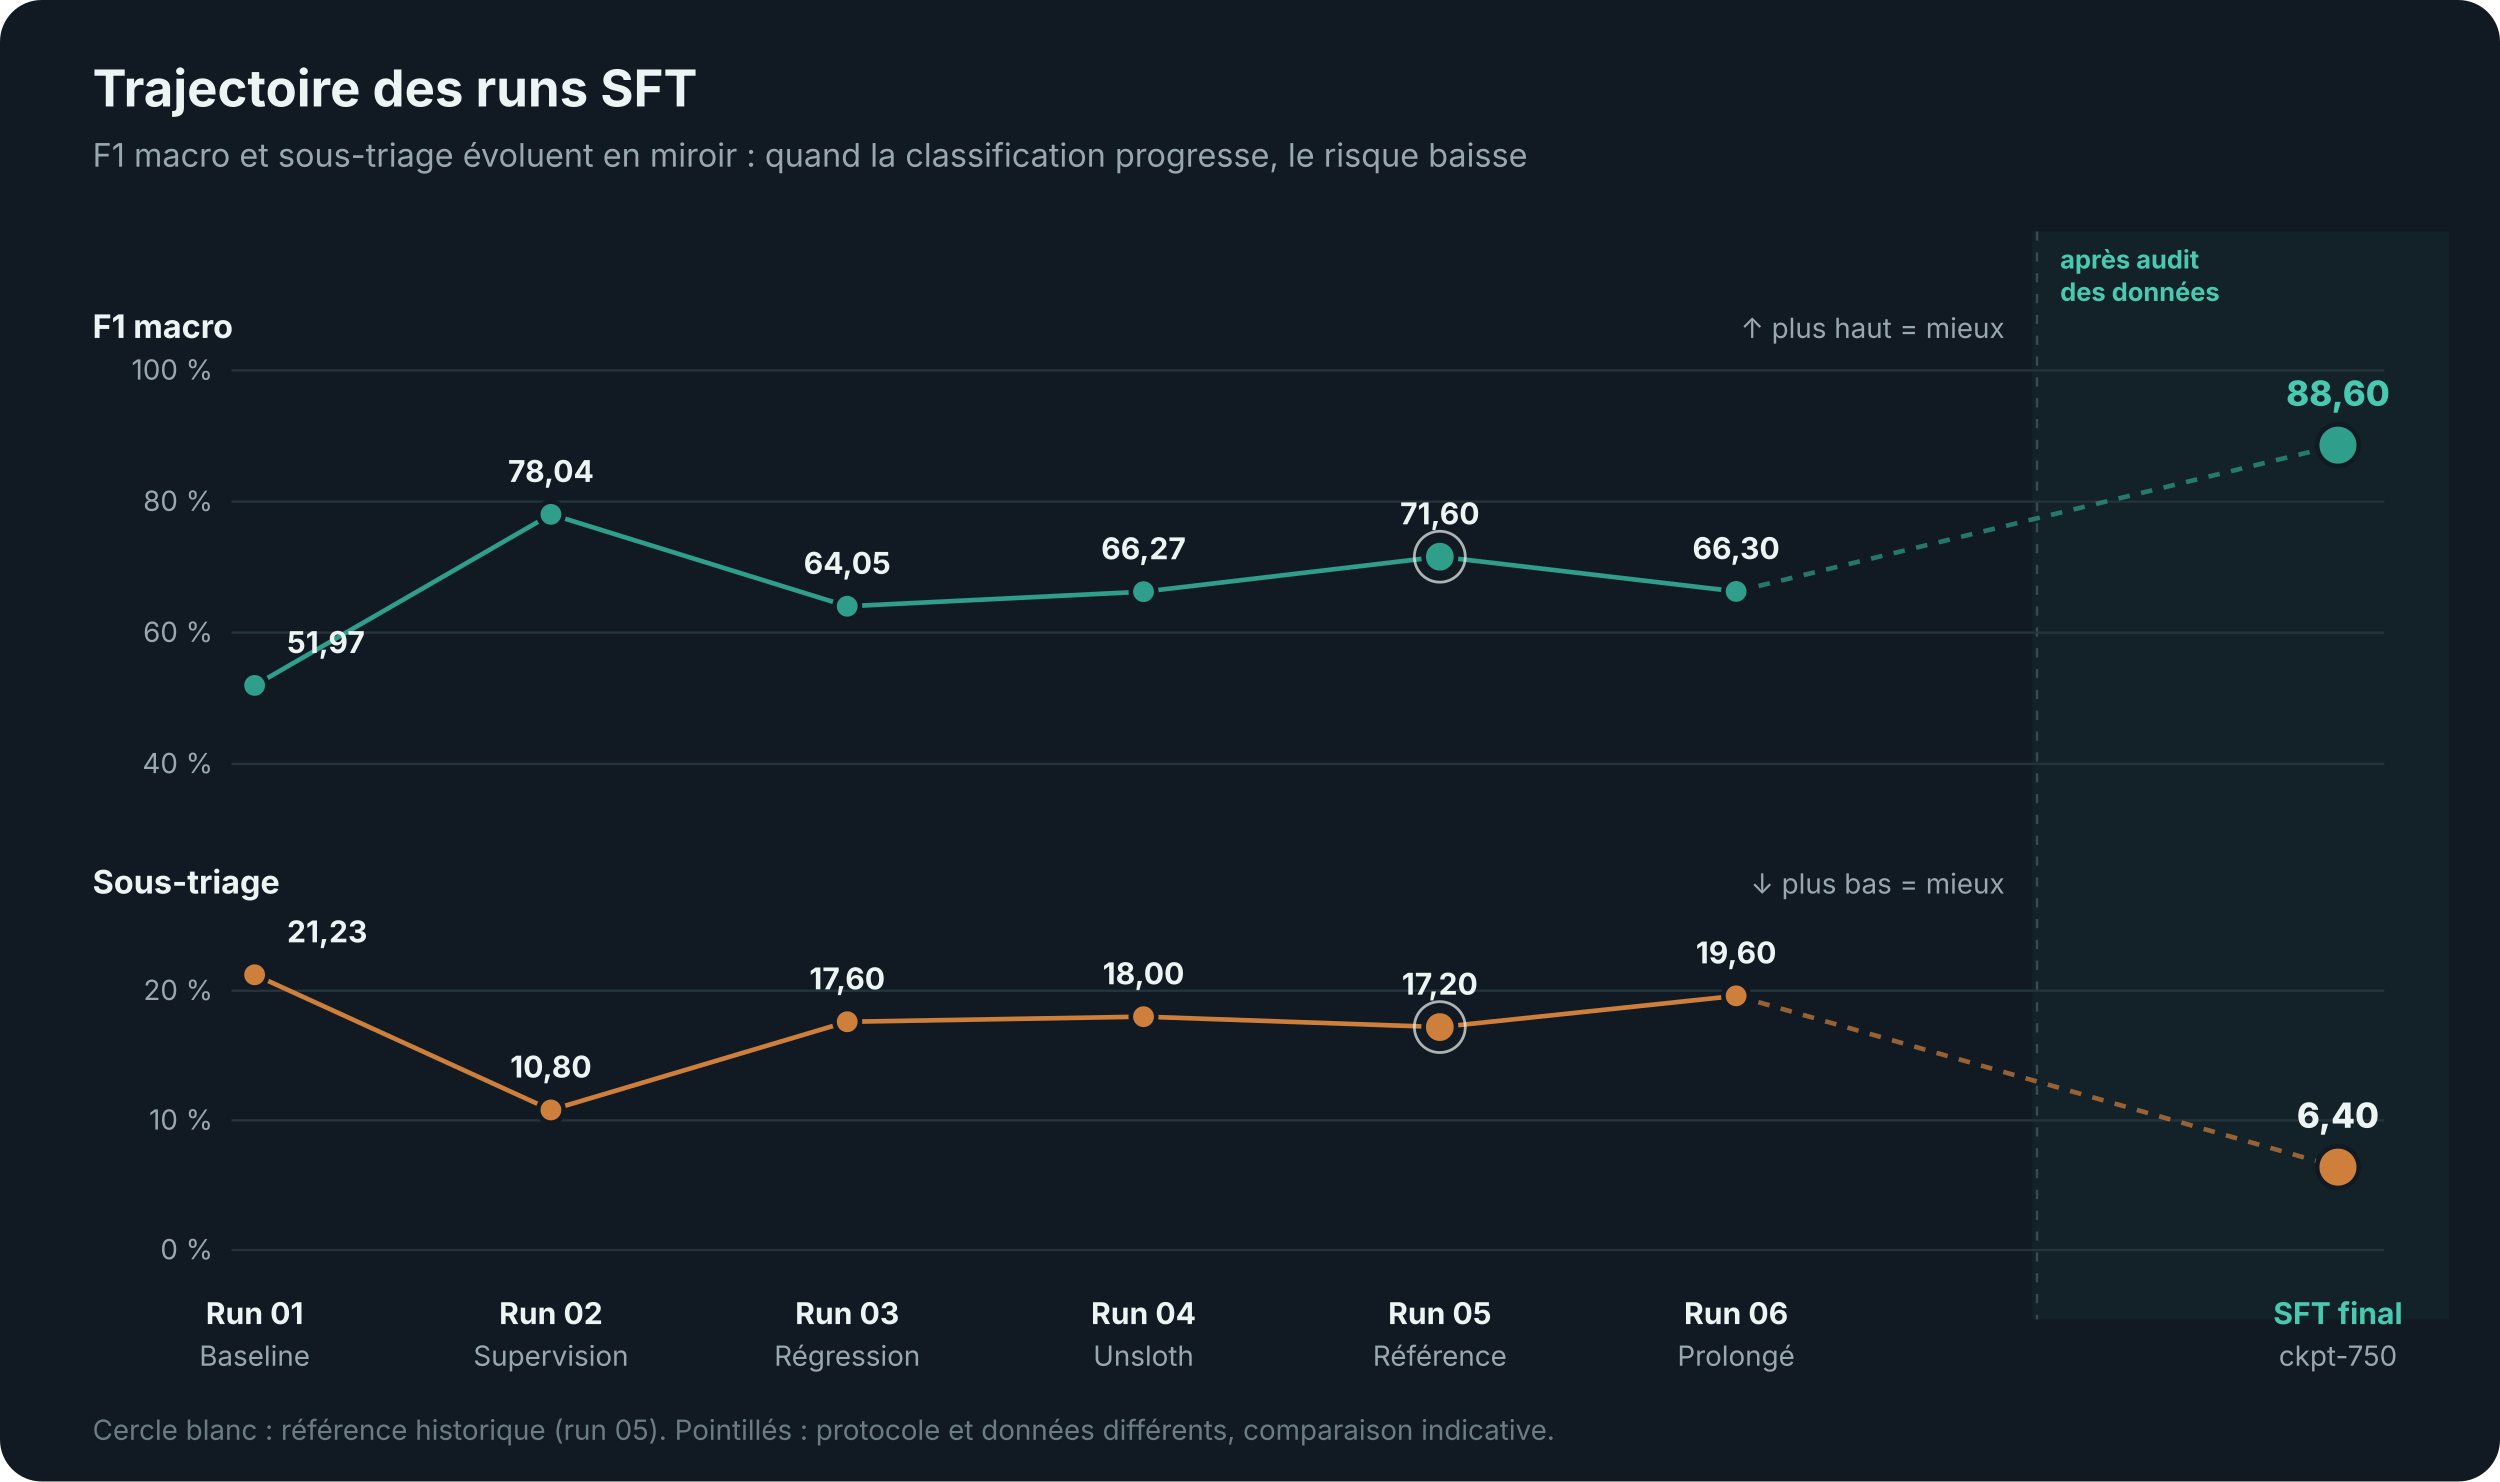
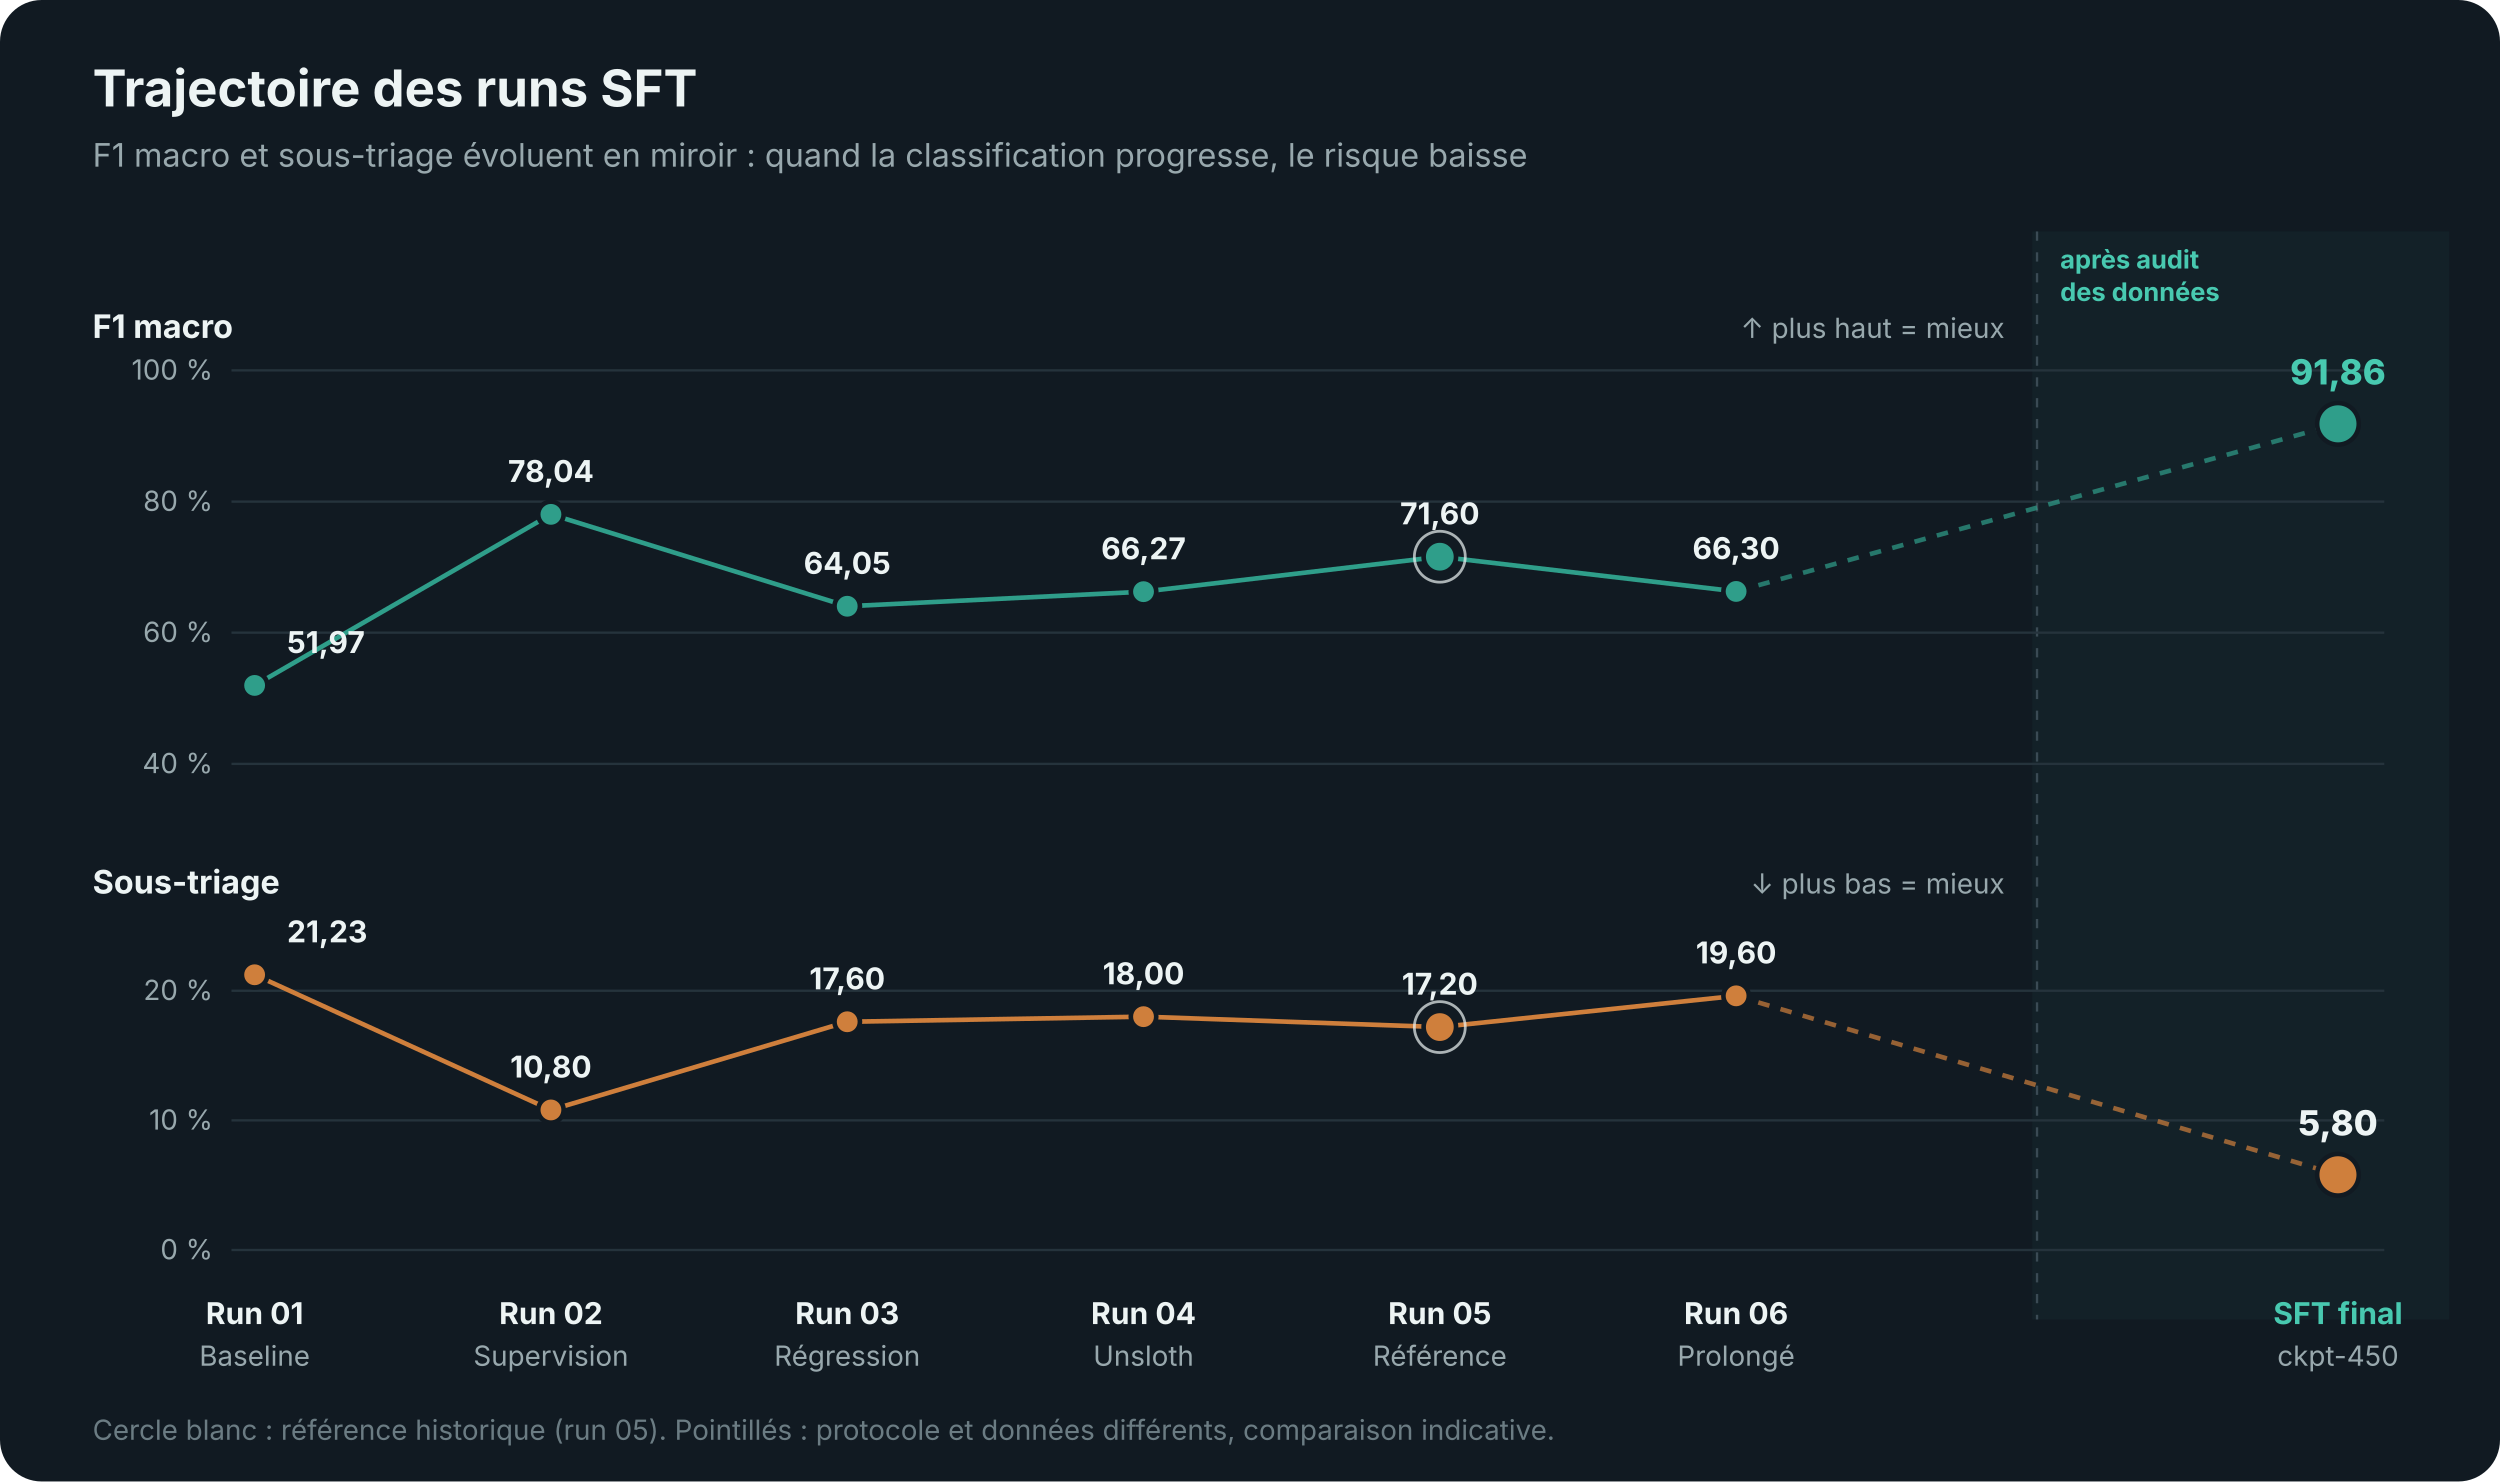
<svg xmlns="http://www.w3.org/2000/svg" viewBox="0 0 1080 640" role="img" aria-label="Évolution du F1 macro et du sous-triage sur les six runs historiques et le SFT final">
  <rect width="1080" height="640" rx="18" fill="#111a22" />
  <text x="40.0" y="46.0" fill="#edf4f4" font-size="22" font-family="Inter, 'Segoe UI', Arial, sans-serif" text-anchor="start" font-weight="700">Trajectoire des runs SFT</text>
  <text x="40.0" y="72.0" fill="#98a8ad" font-size="14" font-family="Inter, 'Segoe UI', Arial, sans-serif" text-anchor="start" font-weight="normal">F1 macro et sous-triage évoluent en miroir : quand la classification progresse, le risque baisse</text>
  <defs>
    <marker id="arr" viewBox="0 0 10 10" refX="9" refY="5" markerWidth="7" markerHeight="7" orient="auto-start-reverse">
      <path d="M0,0 L10,5 L0,10 z" fill="#98a8ad" />
    </marker>
    <marker id="arrA" viewBox="0 0 10 10" refX="9" refY="5" markerWidth="7" markerHeight="7" orient="auto-start-reverse">
      <path d="M0,0 L10,5 L0,10 z" fill="#48c9b0" />
    </marker>
    <pattern id="hatch" width="7" height="7" patternUnits="userSpaceOnUse" patternTransform="rotate(45)">
      <rect width="7" height="7" fill="#2f9e8a" opacity="0.35" />
      <line x1="0" y1="0" x2="0" y2="7" stroke="#2f9e8a" stroke-width="3" />
    </pattern>
  </defs>
  <rect x="878.0" y="100" width="180.0" height="470" fill="#2f9e8a" opacity="0.06" />
  <line x1="880.0" y1="100" x2="880.0" y2="570" stroke="#3a4a54" stroke-dasharray="4 5" />
  <text x="890.0" y="116.0" fill="#48c9b0" font-size="11" font-family="Inter, 'Segoe UI', Arial, sans-serif" text-anchor="start" font-weight="700">après audit</text>
  <text x="890.0" y="130.0" fill="#48c9b0" font-size="11" font-family="Inter, 'Segoe UI', Arial, sans-serif" text-anchor="start" font-weight="700">des données</text>
  <line x1="100" y1="330.0" x2="1030" y2="330.0" stroke="#25333c" />
  <text x="92.0" y="334.0" fill="#98a8ad" font-size="12" font-family="Inter, 'Segoe UI', Arial, sans-serif" text-anchor="end" font-weight="normal">40 %</text>
  <line x1="100" y1="273.3" x2="1030" y2="273.3" stroke="#25333c" />
  <text x="92.0" y="277.3" fill="#98a8ad" font-size="12" font-family="Inter, 'Segoe UI', Arial, sans-serif" text-anchor="end" font-weight="normal">60 %</text>
  <line x1="100" y1="216.7" x2="1030" y2="216.7" stroke="#25333c" />
  <text x="92.0" y="220.7" fill="#98a8ad" font-size="12" font-family="Inter, 'Segoe UI', Arial, sans-serif" text-anchor="end" font-weight="normal">80 %</text>
  <line x1="100" y1="160.0" x2="1030" y2="160.0" stroke="#25333c" />
  <text x="92.0" y="164.0" fill="#98a8ad" font-size="12" font-family="Inter, 'Segoe UI', Arial, sans-serif" text-anchor="end" font-weight="normal">100 %</text>
  <text x="40.0" y="146.0" fill="#edf4f4" font-size="14" font-family="Inter, 'Segoe UI', Arial, sans-serif" text-anchor="start" font-weight="700">F1 macro</text>
  <text x="866.0" y="146.0" fill="#98a8ad" font-size="12" font-family="Inter, 'Segoe UI', Arial, sans-serif" text-anchor="end" font-weight="normal">↑ plus haut = mieux</text>
  <polyline points="110.0,296.1 238.0,222.2 366.0,261.9 494.0,255.6 622.0,240.5 750.0,255.5" fill="none" stroke="#2f9e8a" stroke-width="2" stroke-linejoin="round" />
-   <line x1="750" y1="255.5" x2="1010" y2="192.3" stroke="#2f9e8a" stroke-width="2" stroke-dasharray="5 5" opacity="0.7" />
+   <line x1="750" y1="255.5" x2="1010" y2="183.1" stroke="#2f9e8a" stroke-width="2" stroke-dasharray="5 5" opacity="0.7" />
  <circle cx="110" cy="296.1" r="5.5" fill="#2f9e8a" stroke="#111a22" stroke-width="2" />
  <text x="124.0" y="282.1" fill="#edf4f4" font-size="13" font-family="Inter, 'Segoe UI', Arial, sans-serif" text-anchor="start" font-weight="700">51,97</text>
  <circle cx="238" cy="222.2" r="5.5" fill="#2f9e8a" stroke="#111a22" stroke-width="2" />
  <text x="238.0" y="208.2" fill="#edf4f4" font-size="13" font-family="Inter, 'Segoe UI', Arial, sans-serif" text-anchor="middle" font-weight="700">78,04</text>
  <circle cx="366" cy="261.9" r="5.5" fill="#2f9e8a" stroke="#111a22" stroke-width="2" />
  <text x="366.0" y="247.9" fill="#edf4f4" font-size="13" font-family="Inter, 'Segoe UI', Arial, sans-serif" text-anchor="middle" font-weight="700">64,05</text>
  <circle cx="494" cy="255.6" r="5.5" fill="#2f9e8a" stroke="#111a22" stroke-width="2" />
  <text x="494.0" y="241.6" fill="#edf4f4" font-size="13" font-family="Inter, 'Segoe UI', Arial, sans-serif" text-anchor="middle" font-weight="700">66,27</text>
  <circle cx="622" cy="240.5" r="7" fill="#2f9e8a" stroke="#111a22" stroke-width="2" />
  <circle cx="622" cy="240.5" r="11" fill="none" stroke="#edf4f4" stroke-width="1.2" opacity="0.7" />
  <text x="622.0" y="226.5" fill="#edf4f4" font-size="13" font-family="Inter, 'Segoe UI', Arial, sans-serif" text-anchor="middle" font-weight="700">71,60</text>
  <circle cx="750" cy="255.5" r="5.5" fill="#2f9e8a" stroke="#111a22" stroke-width="2" />
  <text x="750.0" y="241.5" fill="#edf4f4" font-size="13" font-family="Inter, 'Segoe UI', Arial, sans-serif" text-anchor="middle" font-weight="700">66,30</text>
-   <circle cx="1010" cy="192.3" r="9" fill="#2f9e8a" stroke="#111a22" stroke-width="2" />
-   <text x="1010.0" y="175.3" fill="#48c9b0" font-size="15" font-family="Inter, 'Segoe UI', Arial, sans-serif" text-anchor="middle" font-weight="800">88,60</text>
+   <circle cx="1010" cy="183.1" r="9" fill="#2f9e8a" stroke="#111a22" stroke-width="2" />
+   <text x="1010.0" y="166.1" fill="#48c9b0" font-size="15" font-family="Inter, 'Segoe UI', Arial, sans-serif" text-anchor="middle" font-weight="800">91,86</text>
  <line x1="100" y1="540.0" x2="1030" y2="540.0" stroke="#25333c" />
  <text x="92.0" y="544.0" fill="#98a8ad" font-size="12" font-family="Inter, 'Segoe UI', Arial, sans-serif" text-anchor="end" font-weight="normal">0 %</text>
  <line x1="100" y1="484.0" x2="1030" y2="484.0" stroke="#25333c" />
  <text x="92.0" y="488.0" fill="#98a8ad" font-size="12" font-family="Inter, 'Segoe UI', Arial, sans-serif" text-anchor="end" font-weight="normal">10 %</text>
  <line x1="100" y1="428.0" x2="1030" y2="428.0" stroke="#25333c" />
  <text x="92.0" y="432.0" fill="#98a8ad" font-size="12" font-family="Inter, 'Segoe UI', Arial, sans-serif" text-anchor="end" font-weight="normal">20 %</text>
  <text x="40.0" y="386.0" fill="#edf4f4" font-size="14" font-family="Inter, 'Segoe UI', Arial, sans-serif" text-anchor="start" font-weight="700">Sous-triage</text>
  <text x="866.0" y="386.0" fill="#98a8ad" font-size="12" font-family="Inter, 'Segoe UI', Arial, sans-serif" text-anchor="end" font-weight="normal">↓ plus bas = mieux</text>
  <polyline points="110.0,421.1 238.0,479.5 366.0,441.4 494.0,439.2 622.0,443.7 750.0,430.2" fill="none" stroke="#cf7f3c" stroke-width="2" stroke-linejoin="round" />
-   <line x1="750" y1="430.2" x2="1010" y2="504.2" stroke="#cf7f3c" stroke-width="2" stroke-dasharray="5 5" opacity="0.7" />
+   <line x1="750" y1="430.2" x2="1010" y2="507.5" stroke="#cf7f3c" stroke-width="2" stroke-dasharray="5 5" opacity="0.7" />
  <circle cx="110" cy="421.1" r="5.5" fill="#cf7f3c" stroke="#111a22" stroke-width="2" />
  <text x="124.0" y="407.1" fill="#edf4f4" font-size="13" font-family="Inter, 'Segoe UI', Arial, sans-serif" text-anchor="start" font-weight="700">21,23</text>
  <circle cx="238" cy="479.5" r="5.5" fill="#cf7f3c" stroke="#111a22" stroke-width="2" />
  <text x="238.0" y="465.5" fill="#edf4f4" font-size="13" font-family="Inter, 'Segoe UI', Arial, sans-serif" text-anchor="middle" font-weight="700">10,80</text>
  <circle cx="366" cy="441.4" r="5.5" fill="#cf7f3c" stroke="#111a22" stroke-width="2" />
  <text x="366.0" y="427.4" fill="#edf4f4" font-size="13" font-family="Inter, 'Segoe UI', Arial, sans-serif" text-anchor="middle" font-weight="700">17,60</text>
  <circle cx="494" cy="439.2" r="5.5" fill="#cf7f3c" stroke="#111a22" stroke-width="2" />
  <text x="494.0" y="425.2" fill="#edf4f4" font-size="13" font-family="Inter, 'Segoe UI', Arial, sans-serif" text-anchor="middle" font-weight="700">18,00</text>
  <circle cx="622" cy="443.7" r="7" fill="#cf7f3c" stroke="#111a22" stroke-width="2" />
  <circle cx="622" cy="443.7" r="11" fill="none" stroke="#edf4f4" stroke-width="1.2" opacity="0.7" />
  <text x="622.0" y="429.7" fill="#edf4f4" font-size="13" font-family="Inter, 'Segoe UI', Arial, sans-serif" text-anchor="middle" font-weight="700">17,20</text>
  <circle cx="750" cy="430.2" r="5.5" fill="#cf7f3c" stroke="#111a22" stroke-width="2" />
  <text x="750.0" y="416.2" fill="#edf4f4" font-size="13" font-family="Inter, 'Segoe UI', Arial, sans-serif" text-anchor="middle" font-weight="700">19,60</text>
-   <circle cx="1010" cy="504.2" r="9" fill="#cf7f3c" stroke="#111a22" stroke-width="2" />
-   <text x="1010.0" y="487.2" fill="#edf4f4" font-size="15" font-family="Inter, 'Segoe UI', Arial, sans-serif" text-anchor="middle" font-weight="800">6,40</text>
+   <circle cx="1010" cy="507.5" r="9" fill="#cf7f3c" stroke="#111a22" stroke-width="2" />
+   <text x="1010.0" y="490.5" fill="#edf4f4" font-size="15" font-family="Inter, 'Segoe UI', Arial, sans-serif" text-anchor="middle" font-weight="800">5,80</text>
  <text x="110.0" y="572.0" fill="#edf4f4" font-size="13" font-family="Inter, 'Segoe UI', Arial, sans-serif" text-anchor="middle" font-weight="700">Run 01</text>
  <text x="110.0" y="590.0" fill="#98a8ad" font-size="12" font-family="Inter, 'Segoe UI', Arial, sans-serif" text-anchor="middle" font-weight="normal">Baseline</text>
  <text x="238.0" y="572.0" fill="#edf4f4" font-size="13" font-family="Inter, 'Segoe UI', Arial, sans-serif" text-anchor="middle" font-weight="700">Run 02</text>
  <text x="238.0" y="590.0" fill="#98a8ad" font-size="12" font-family="Inter, 'Segoe UI', Arial, sans-serif" text-anchor="middle" font-weight="normal">Supervision</text>
  <text x="366.0" y="572.0" fill="#edf4f4" font-size="13" font-family="Inter, 'Segoe UI', Arial, sans-serif" text-anchor="middle" font-weight="700">Run 03</text>
  <text x="366.0" y="590.0" fill="#98a8ad" font-size="12" font-family="Inter, 'Segoe UI', Arial, sans-serif" text-anchor="middle" font-weight="normal">Régression</text>
  <text x="494.0" y="572.0" fill="#edf4f4" font-size="13" font-family="Inter, 'Segoe UI', Arial, sans-serif" text-anchor="middle" font-weight="700">Run 04</text>
  <text x="494.0" y="590.0" fill="#98a8ad" font-size="12" font-family="Inter, 'Segoe UI', Arial, sans-serif" text-anchor="middle" font-weight="normal">Unsloth</text>
  <text x="622.0" y="572.0" fill="#edf4f4" font-size="13" font-family="Inter, 'Segoe UI', Arial, sans-serif" text-anchor="middle" font-weight="700">Run 05</text>
  <text x="622.0" y="590.0" fill="#98a8ad" font-size="12" font-family="Inter, 'Segoe UI', Arial, sans-serif" text-anchor="middle" font-weight="normal">Référence</text>
  <text x="750.0" y="572.0" fill="#edf4f4" font-size="13" font-family="Inter, 'Segoe UI', Arial, sans-serif" text-anchor="middle" font-weight="700">Run 06</text>
  <text x="750.0" y="590.0" fill="#98a8ad" font-size="12" font-family="Inter, 'Segoe UI', Arial, sans-serif" text-anchor="middle" font-weight="normal">Prolongé</text>
  <text x="1010.0" y="572.0" fill="#48c9b0" font-size="13" font-family="Inter, 'Segoe UI', Arial, sans-serif" text-anchor="middle" font-weight="700">SFT final</text>
-   <text x="1010.0" y="590.0" fill="#98a8ad" font-size="12" font-family="Inter, 'Segoe UI', Arial, sans-serif" text-anchor="middle" font-weight="normal">ckpt-750</text>
+   <text x="1010.0" y="590.0" fill="#98a8ad" font-size="12" font-family="Inter, 'Segoe UI', Arial, sans-serif" text-anchor="middle" font-weight="normal">ckpt-450</text>
  <text x="40.0" y="622.0" fill="#6b7c83" font-size="12" font-family="Inter, 'Segoe UI', Arial, sans-serif" text-anchor="start" font-weight="normal">Cercle blanc : référence historique (run 05). Pointillés : protocole et données différents, comparaison indicative.</text>
</svg>
